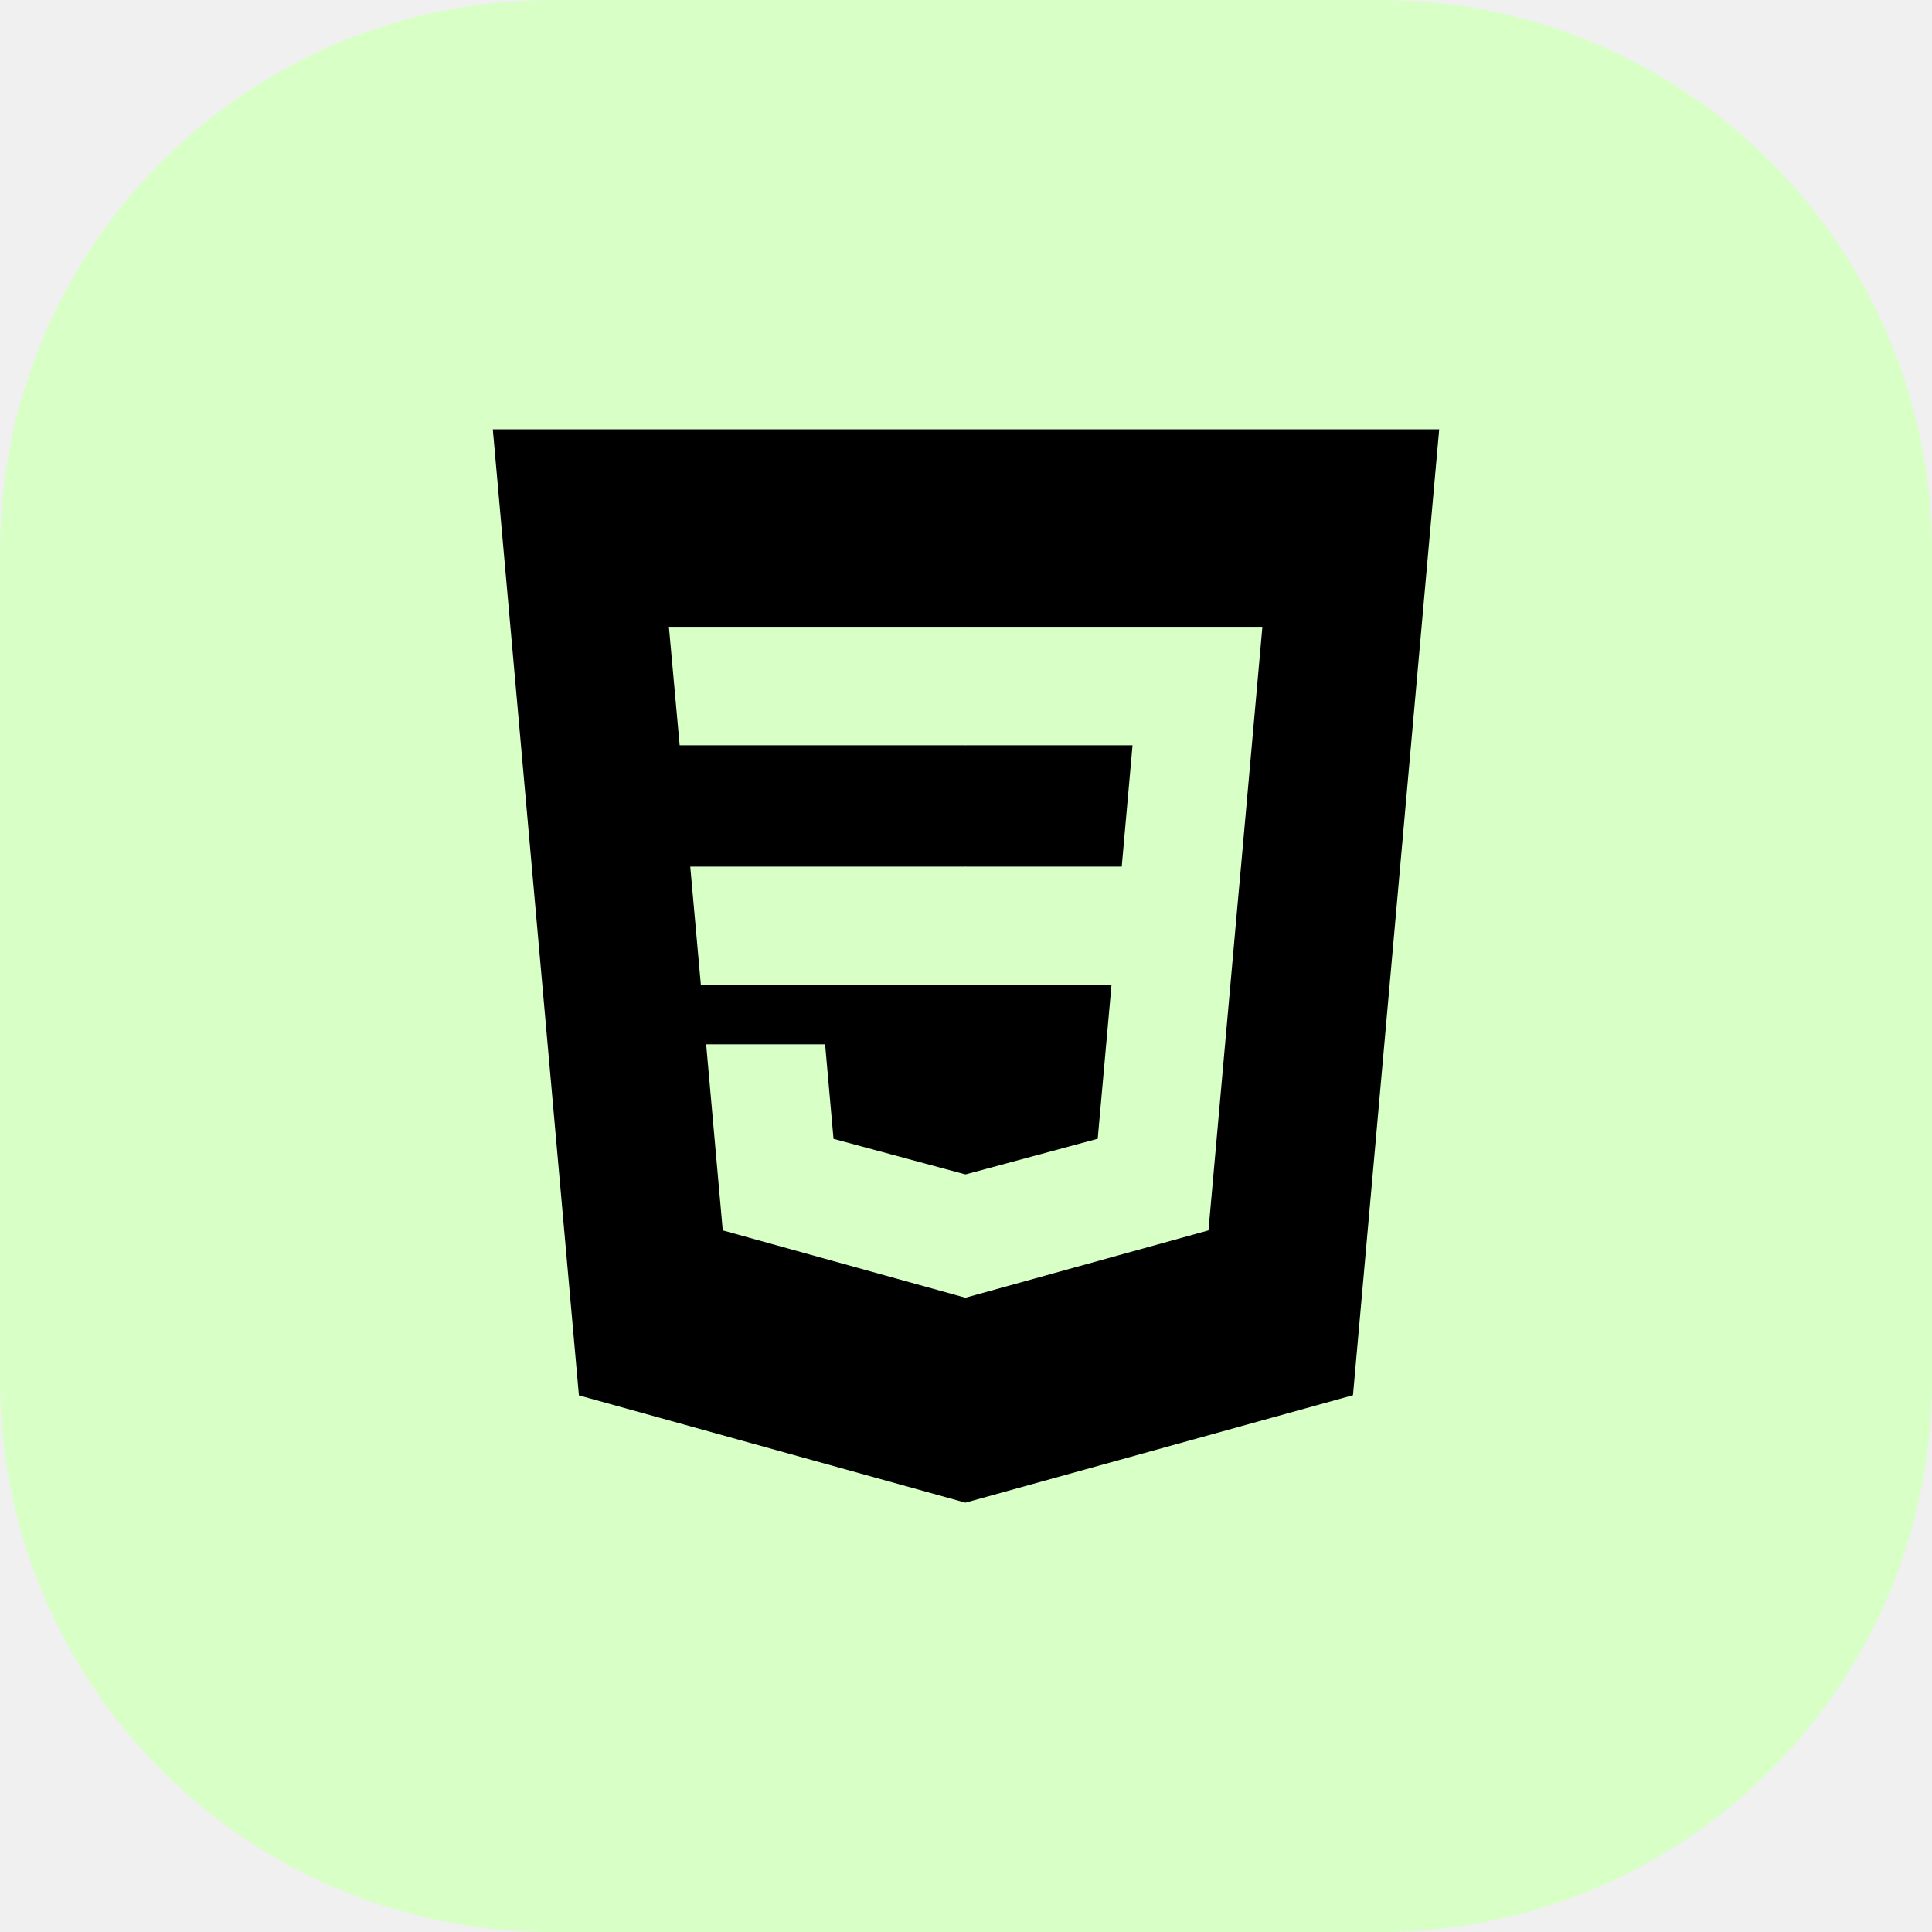
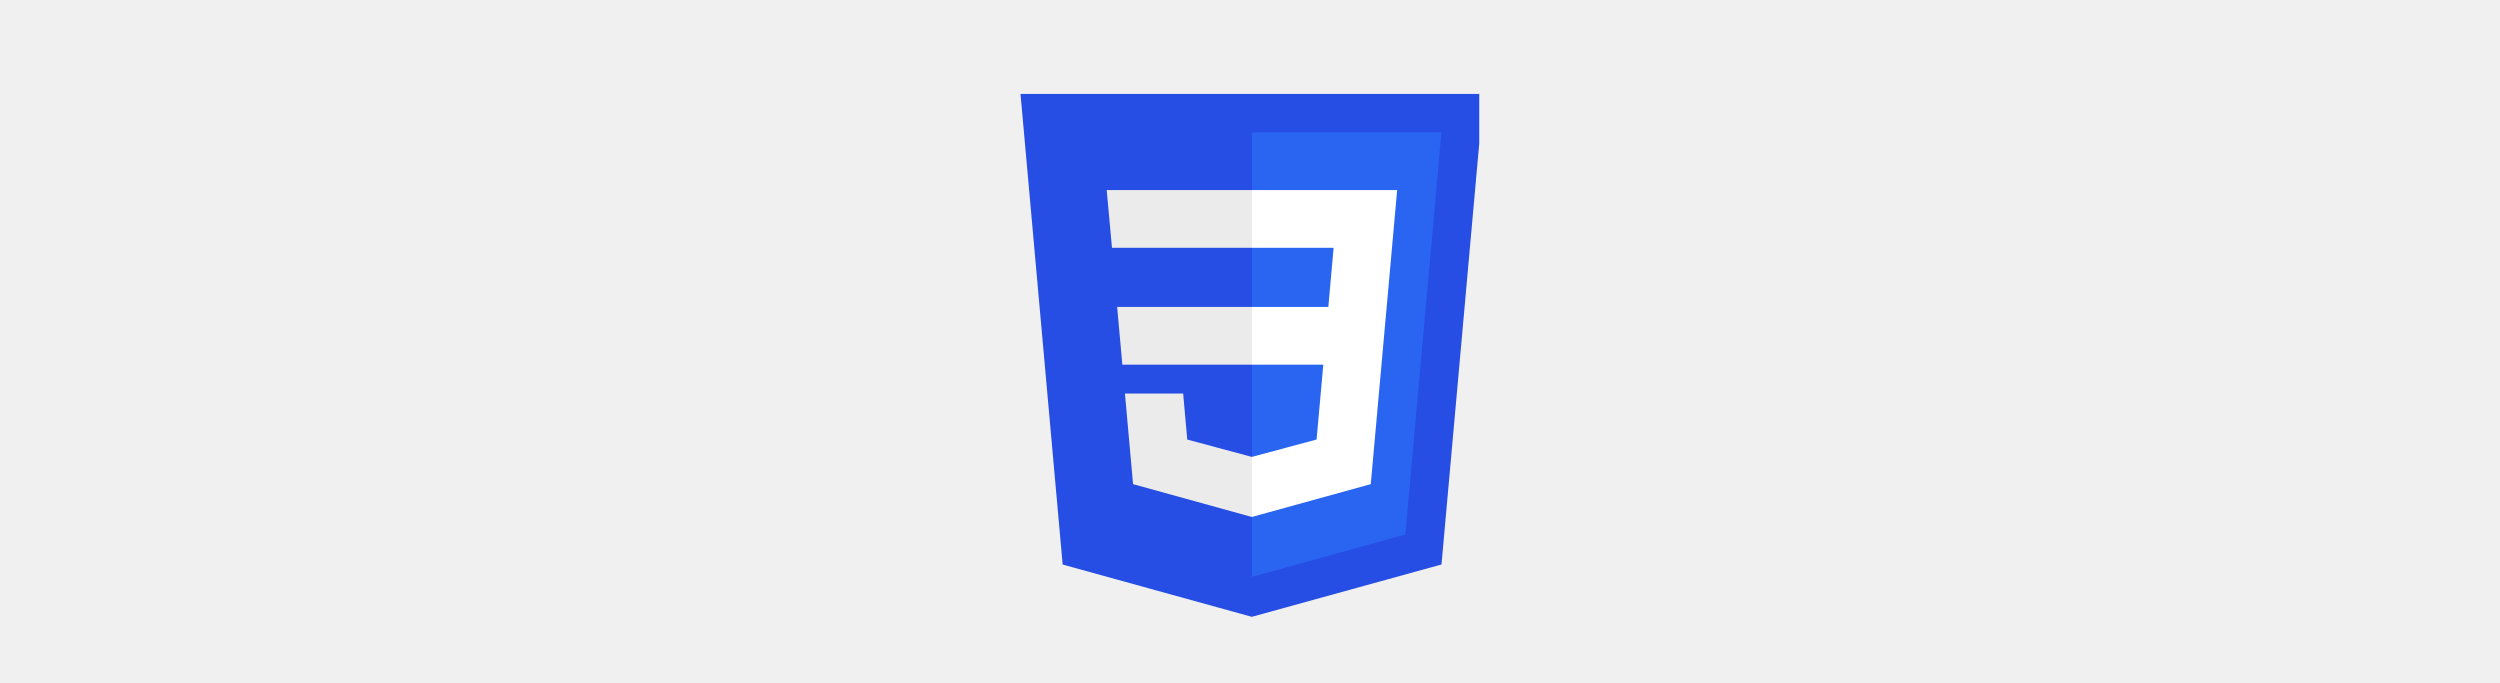
- <svg xmlns="http://www.w3.org/2000/svg" width="56" height="56" viewBox="0 0 56 56" fill="none">
-   <rect width="56" height="56" rx="16" fill="#D7FFC6" />
-   <path d="M41.716 12.444L39.217 40.441L27.983 43.555L16.78 40.446L14.284 12.444H41.716Z" fill="black" />
-   <path d="M37.077 38.658L39.213 14.734H28V41.175L37.077 38.658Z" fill="black" />
-   <path d="M20.007 25.119L20.315 28.553H28V25.119H20.007Z" fill="#D7FFC6" />
-   <path d="M28 18.168H27.988H19.388L19.7 21.602H28V18.168Z" fill="#D7FFC6" />
-   <path d="M28 37.611V34.038L27.985 34.042L24.16 33.01L23.916 30.27H22.057H20.468L20.949 35.663L27.984 37.616L28 37.611Z" fill="#D7FFC6" />
-   <path d="M32.217 28.553L31.818 33.007L27.988 34.041V37.614L35.028 35.663L35.08 35.082L35.887 26.041L35.971 25.119L36.591 18.168H27.988V21.602H32.827L32.514 25.119H27.988V28.553H32.217Z" fill="#D7FFC6" />
+ <svg xmlns="http://www.w3.org/2000/svg" width="458" height="125" viewBox="0 0 458 125" fill="none">
+   <g clip-path="url(#clip0_658_145)">
+     <path d="M271.813 17.203L264.082 103.412L229.333 113.002L194.68 103.426L186.958 17.203H271.813Z" fill="#264DE4" />
+     <path d="M257.464 97.922L264.07 24.252H229.385V105.671L257.464 97.922Z" fill="#2965F1" />
+     <path d="M204.661 56.227L205.613 66.802H229.385V56.227H204.661Z" fill="#EBEBEB" />
+     <path d="M229.385 34.826H229.349H202.748L203.714 45.401H229.385V34.826Z" fill="#EBEBEB" />
+     <path d="M229.385 94.696V83.694L229.339 83.706L217.508 80.526L216.752 72.092H211.003H206.088L207.576 88.696L229.336 94.709L229.385 94.696Z" fill="#EBEBEB" />
+     <path d="M242.43 66.805L241.197 80.519L229.349 83.703V94.705L251.126 88.696L251.286 86.91L253.782 59.07L254.041 56.23L255.959 34.826H229.349V45.401H244.317L243.351 56.23H229.349V66.805H242.43Z" fill="white" />
+   </g>
+   <defs>
+     <clipPath id="clip0_658_145">
+       <rect width="85" height="100" fill="white" transform="translate(186 13)" />
+     </clipPath>
+   </defs>
</svg>
